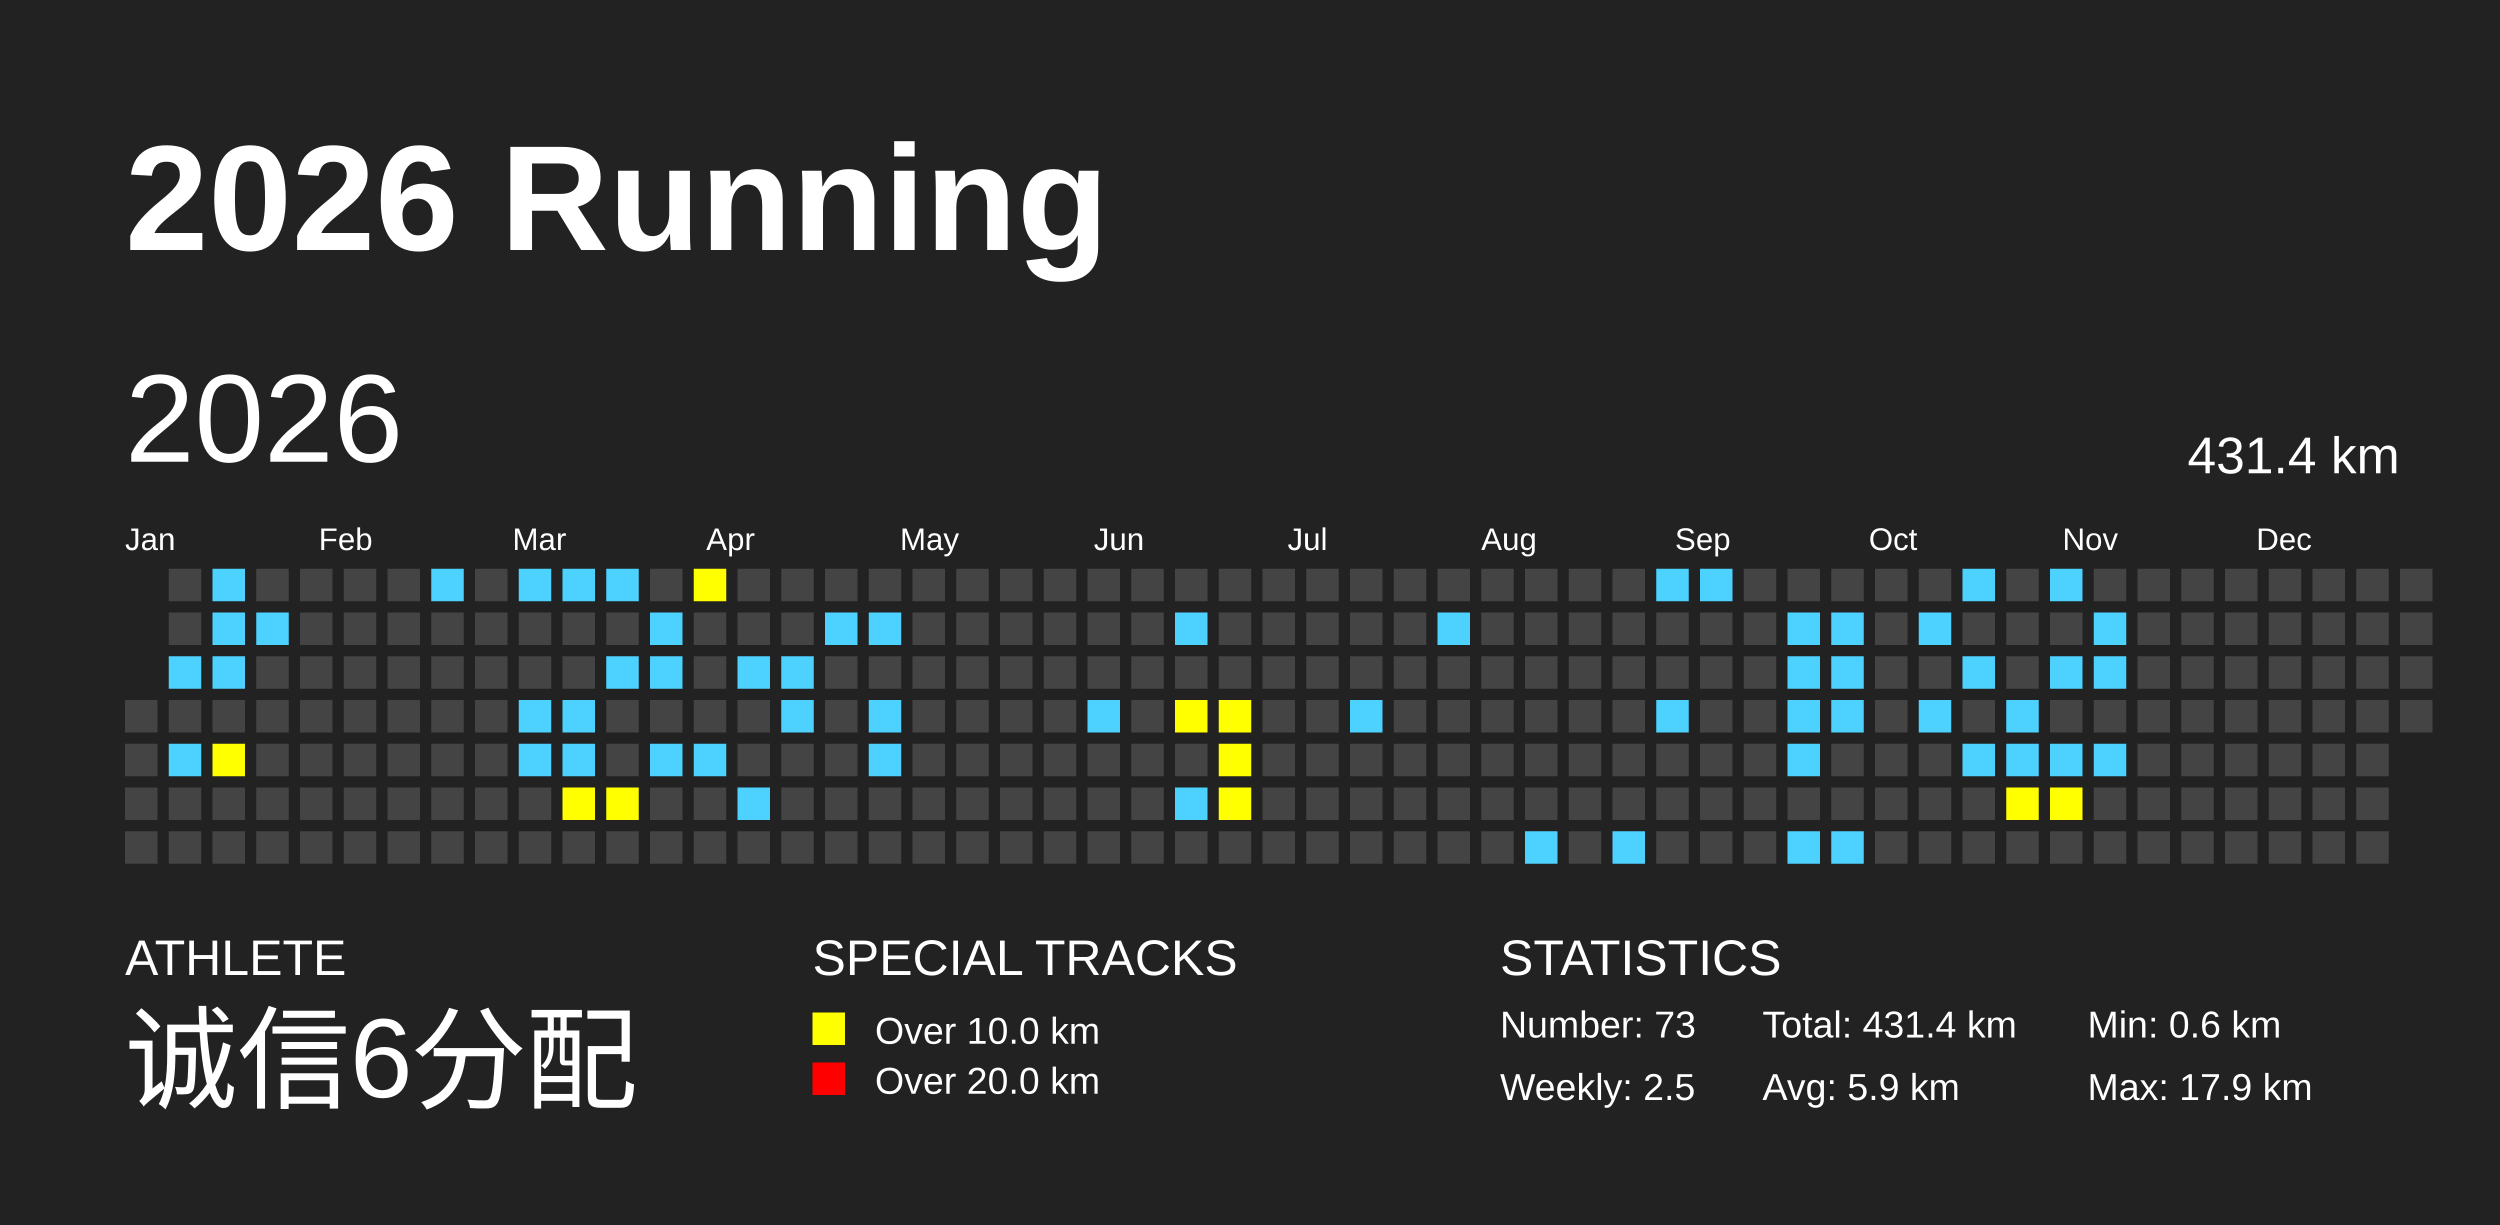
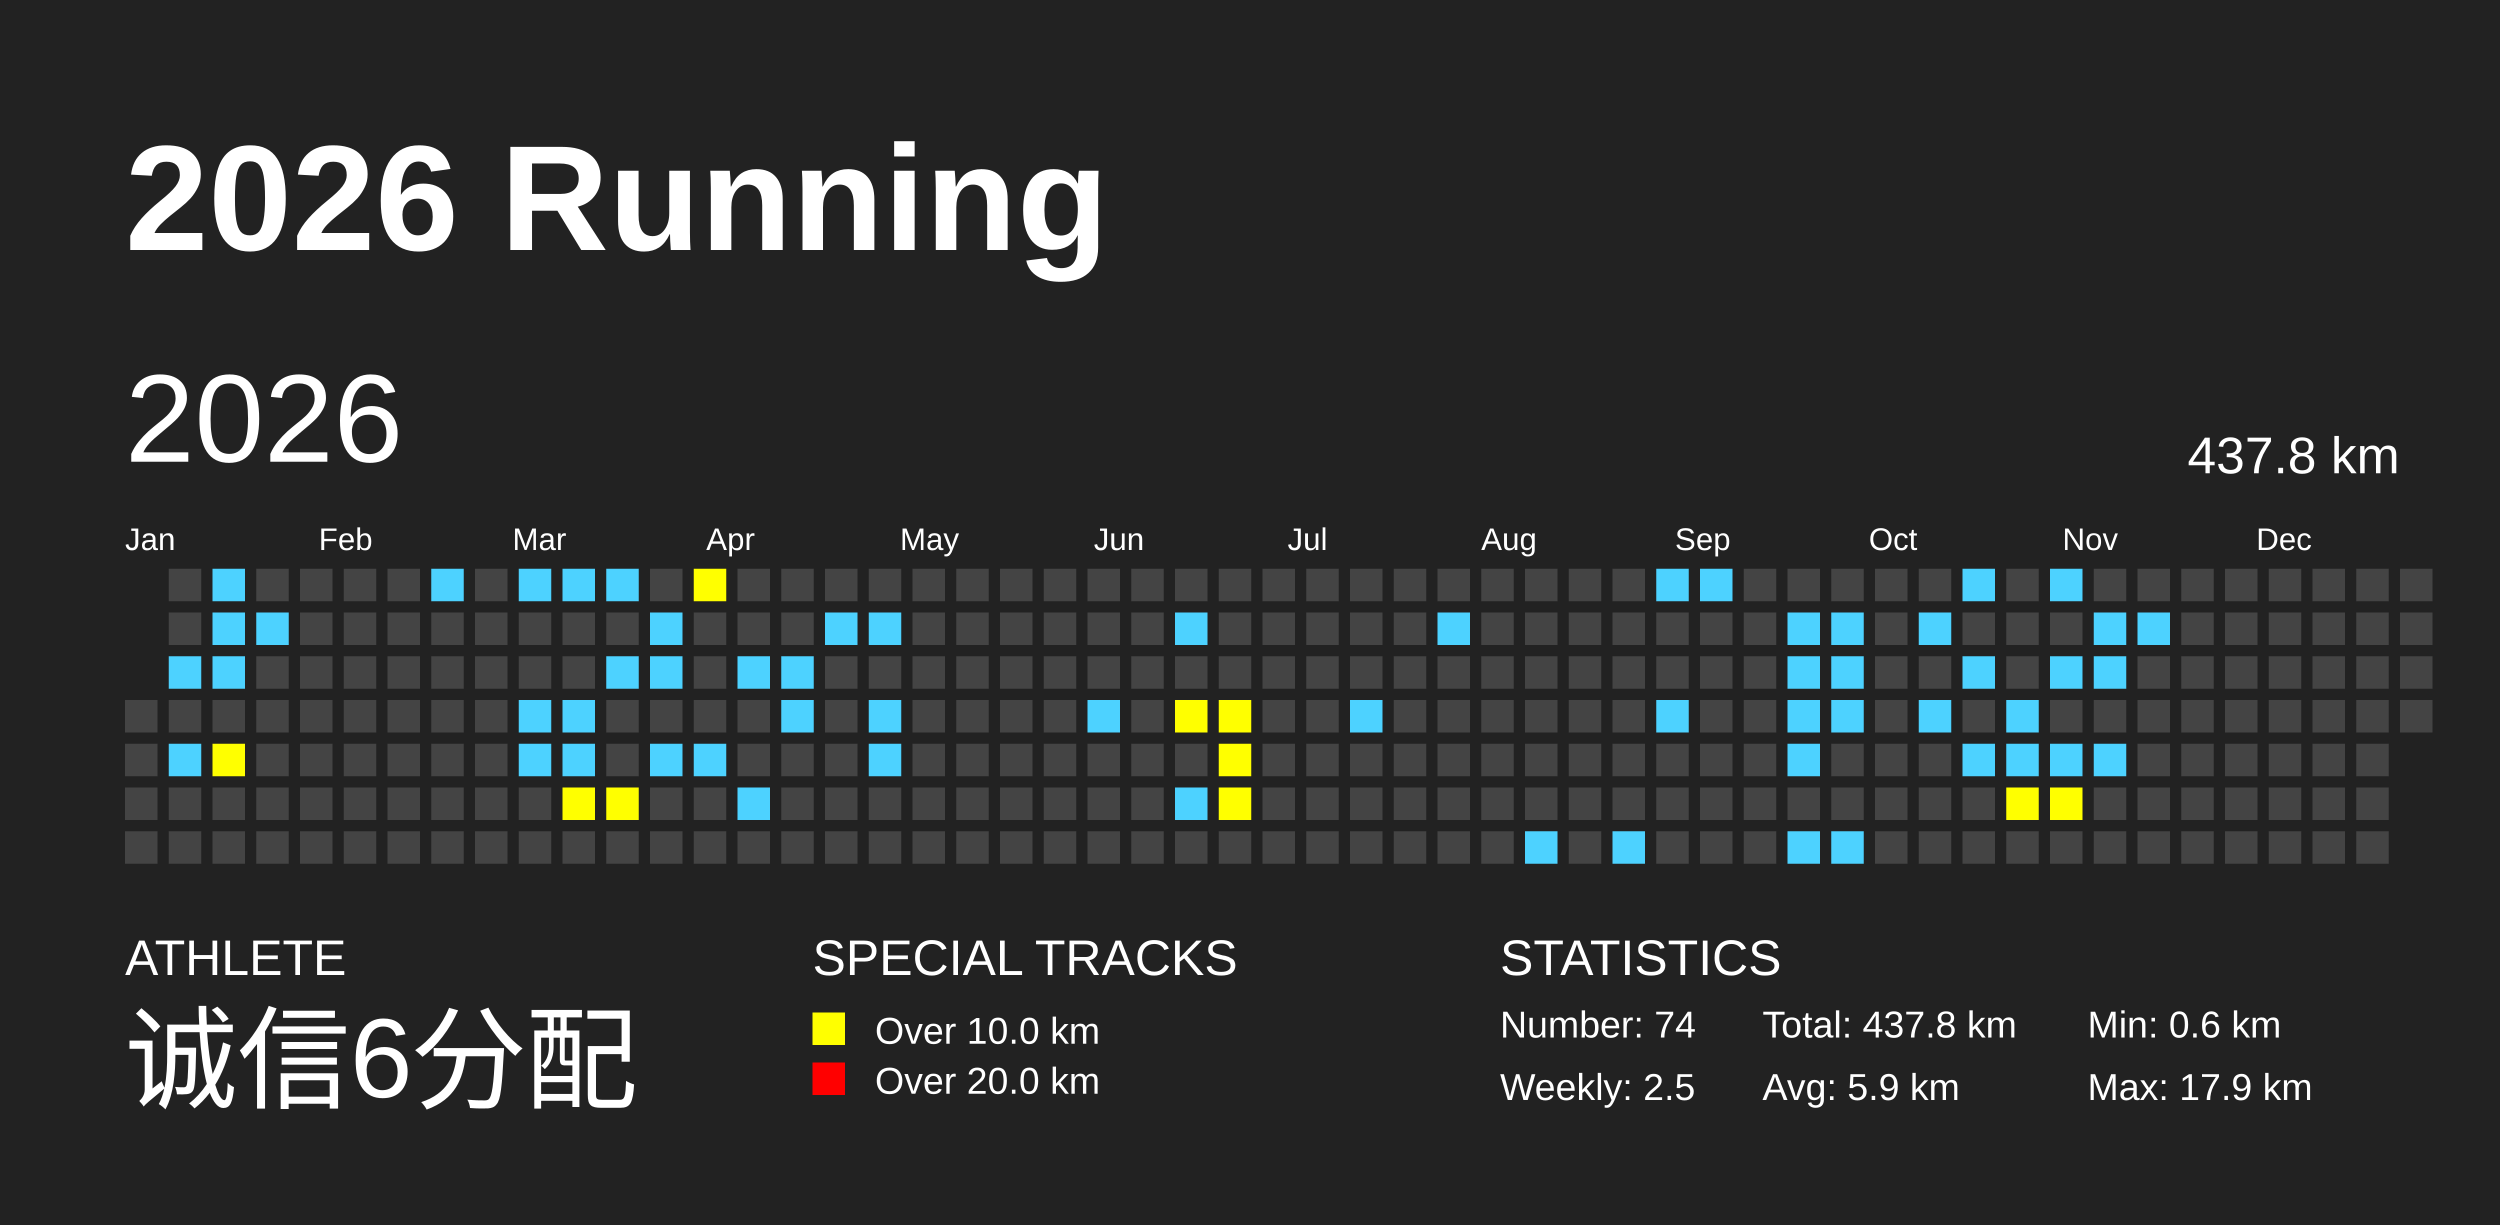
<svg xmlns="http://www.w3.org/2000/svg" baseProfile="full" height="98mm" version="1.1" viewBox="0,0,200,98" width="200mm">
  <defs />
  <rect fill="#222222" height="98" width="200" x="0" y="0" />
  <text fill="#FFFFFF" style="font-size:12px; font-family:Arial; font-weight:bold;" x="10" y="20">2026 Running</text>
  <text fill="#FFFFFF" style="font-size:4px; font-family:Arial" x="10" y="78">ATHLETE</text>
  <text fill="#FFFFFF" style="font-size:9px; font-family:Arial" x="10" y="88">诚信6分配</text>
  <text fill="#FFFFFF" style="font-size:4px; font-family:Arial" x="65" y="78">SPECIAL TRACKS</text>
  <rect fill="yellow" height="2.6" width="2.6" x="65" y="81" />
  <text fill="#FFFFFF" style="font-size:3px; font-family:Arial" x="70" y="83.5">Over 10.0 km</text>
  <rect fill="red" height="2.6" width="2.6" x="65" y="85" />
  <text fill="#FFFFFF" style="font-size:3px; font-family:Arial" x="70" y="87.5">Over 20.0 km</text>
  <text fill="#FFFFFF" style="font-size:4px; font-family:Arial" x="120" y="78">STATISTICS</text>
-   <text fill="#FFFFFF" style="font-size:3px; font-family:Arial" x="120" y="83">Number: 73</text>
+   <text fill="#FFFFFF" style="font-size:3px; font-family:Arial" x="120" y="83">Number: 74</text>
  <text fill="#FFFFFF" style="font-size:3px; font-family:Arial" x="120" y="88">Weekly: 2.5</text>
-   <text fill="#FFFFFF" style="font-size:3px; font-family:Arial" x="141" y="83">Total: 431.4 km</text>
+   <text fill="#FFFFFF" style="font-size:3px; font-family:Arial" x="141" y="83">Total: 437.8 km</text>
  <text fill="#FFFFFF" style="font-size:3px; font-family:Arial" x="141" y="88">Avg: 5.9 km</text>
  <text fill="#FFFFFF" style="font-size:3px; font-family:Arial" x="167" y="83">Min: 0.6 km</text>
  <text fill="#FFFFFF" style="font-size:3px; font-family:Arial" x="167" y="88">Max: 17.9 km</text>
  <text dominant-baseline="hanging" fill="#FFFFFF" style="font-size:10.0px; font-family:Arial;" x="10" y="30">2026</text>
-   <text dominant-baseline="hanging" fill="#FFFFFF" style="font-size:4.125px; font-family:Arial;" x="175" y="35">431.4 km</text>
+   <text dominant-baseline="hanging" fill="#FFFFFF" style="font-size:4.125px; font-family:Arial;" x="175" y="35">437.8 km</text>
  <text fill="#FFFFFF" style="font-size:2.5px; font-family:Arial" x="10.0" y="44">Jan</text>
  <text fill="#FFFFFF" style="font-size:2.5px; font-family:Arial" x="25.5" y="44">Feb</text>
  <text fill="#FFFFFF" style="font-size:2.5px; font-family:Arial" x="41.0" y="44">Mar</text>
  <text fill="#FFFFFF" style="font-size:2.5px; font-family:Arial" x="56.5" y="44">Apr</text>
  <text fill="#FFFFFF" style="font-size:2.5px; font-family:Arial" x="72.0" y="44">May</text>
  <text fill="#FFFFFF" style="font-size:2.5px; font-family:Arial" x="87.5" y="44">Jun</text>
  <text fill="#FFFFFF" style="font-size:2.5px; font-family:Arial" x="103.0" y="44">Jul</text>
  <text fill="#FFFFFF" style="font-size:2.5px; font-family:Arial" x="118.5" y="44">Aug</text>
  <text fill="#FFFFFF" style="font-size:2.5px; font-family:Arial" x="134.0" y="44">Sep</text>
  <text fill="#FFFFFF" style="font-size:2.5px; font-family:Arial" x="149.5" y="44">Oct</text>
  <text fill="#FFFFFF" style="font-size:2.5px; font-family:Arial" x="165.0" y="44">Nov</text>
  <text fill="#FFFFFF" style="font-size:2.5px; font-family:Arial" x="180.5" y="44">Dec</text>
  <rect fill="#444444" height="2.6" width="2.6" x="10.0" y="56.0" />
  <rect fill="#444444" height="2.6" width="2.6" x="10.0" y="59.5" />
  <rect fill="#444444" height="2.6" width="2.6" x="10.0" y="63.0" />
  <rect fill="#444444" height="2.6" width="2.6" x="10.0" y="66.5" />
  <rect fill="#444444" height="2.6" width="2.6" x="13.5" y="45.5" />
  <rect fill="#444444" height="2.6" width="2.6" x="13.5" y="49.0" />
  <rect fill="#4DD2FF" height="2.6" width="2.6" x="13.5" y="52.5" />
  <rect fill="#444444" height="2.6" width="2.6" x="13.5" y="56.0" />
  <rect fill="#4DD2FF" height="2.6" width="2.6" x="13.5" y="59.5" />
  <rect fill="#444444" height="2.6" width="2.6" x="13.5" y="63.0" />
  <rect fill="#444444" height="2.6" width="2.6" x="13.5" y="66.5" />
  <rect fill="#4DD2FF" height="2.6" width="2.6" x="17.0" y="45.5" />
  <rect fill="#4DD2FF" height="2.6" width="2.6" x="17.0" y="49.0" />
  <rect fill="#4DD2FF" height="2.6" width="2.6" x="17.0" y="52.5" />
  <rect fill="#444444" height="2.6" width="2.6" x="17.0" y="56.0" />
  <rect fill="yellow" height="2.6" width="2.6" x="17.0" y="59.5" />
  <rect fill="#444444" height="2.6" width="2.6" x="17.0" y="63.0" />
  <rect fill="#444444" height="2.6" width="2.6" x="17.0" y="66.5" />
  <rect fill="#444444" height="2.6" width="2.6" x="20.5" y="45.5" />
  <rect fill="#4DD2FF" height="2.6" width="2.6" x="20.5" y="49.0" />
  <rect fill="#444444" height="2.6" width="2.6" x="20.5" y="52.5" />
  <rect fill="#444444" height="2.6" width="2.6" x="20.5" y="56.0" />
  <rect fill="#444444" height="2.6" width="2.6" x="20.5" y="59.5" />
  <rect fill="#444444" height="2.6" width="2.6" x="20.5" y="63.0" />
  <rect fill="#444444" height="2.6" width="2.6" x="20.5" y="66.5" />
  <rect fill="#444444" height="2.6" width="2.6" x="24.0" y="45.5" />
  <rect fill="#444444" height="2.6" width="2.6" x="24.0" y="49.0" />
  <rect fill="#444444" height="2.6" width="2.6" x="24.0" y="52.5" />
  <rect fill="#444444" height="2.6" width="2.6" x="24.0" y="56.0" />
  <rect fill="#444444" height="2.6" width="2.6" x="24.0" y="59.5" />
  <rect fill="#444444" height="2.6" width="2.6" x="24.0" y="63.0" />
  <rect fill="#444444" height="2.6" width="2.6" x="24.0" y="66.5" />
  <rect fill="#444444" height="2.6" width="2.6" x="27.5" y="45.5" />
  <rect fill="#444444" height="2.6" width="2.6" x="27.5" y="49.0" />
  <rect fill="#444444" height="2.6" width="2.6" x="27.5" y="52.5" />
  <rect fill="#444444" height="2.6" width="2.6" x="27.5" y="56.0" />
  <rect fill="#444444" height="2.6" width="2.6" x="27.5" y="59.5" />
  <rect fill="#444444" height="2.6" width="2.6" x="27.5" y="63.0" />
  <rect fill="#444444" height="2.6" width="2.6" x="27.5" y="66.5" />
  <rect fill="#444444" height="2.6" width="2.6" x="31.0" y="45.5" />
  <rect fill="#444444" height="2.6" width="2.6" x="31.0" y="49.0" />
  <rect fill="#444444" height="2.6" width="2.6" x="31.0" y="52.5" />
  <rect fill="#444444" height="2.6" width="2.6" x="31.0" y="56.0" />
  <rect fill="#444444" height="2.6" width="2.6" x="31.0" y="59.5" />
  <rect fill="#444444" height="2.6" width="2.6" x="31.0" y="63.0" />
  <rect fill="#444444" height="2.6" width="2.6" x="31.0" y="66.5" />
  <rect fill="#4DD2FF" height="2.6" width="2.6" x="34.5" y="45.5" />
  <rect fill="#444444" height="2.6" width="2.6" x="34.5" y="49.0" />
  <rect fill="#444444" height="2.6" width="2.6" x="34.5" y="52.5" />
  <rect fill="#444444" height="2.6" width="2.6" x="34.5" y="56.0" />
  <rect fill="#444444" height="2.6" width="2.6" x="34.5" y="59.5" />
  <rect fill="#444444" height="2.6" width="2.6" x="34.5" y="63.0" />
  <rect fill="#444444" height="2.6" width="2.6" x="34.5" y="66.5" />
  <rect fill="#444444" height="2.6" width="2.6" x="38.0" y="45.5" />
  <rect fill="#444444" height="2.6" width="2.6" x="38.0" y="49.0" />
  <rect fill="#444444" height="2.6" width="2.6" x="38.0" y="52.5" />
  <rect fill="#444444" height="2.6" width="2.6" x="38.0" y="56.0" />
  <rect fill="#444444" height="2.6" width="2.6" x="38.0" y="59.5" />
  <rect fill="#444444" height="2.6" width="2.6" x="38.0" y="63.0" />
  <rect fill="#444444" height="2.6" width="2.6" x="38.0" y="66.5" />
  <rect fill="#4DD2FF" height="2.6" width="2.6" x="41.5" y="45.5" />
  <rect fill="#444444" height="2.6" width="2.6" x="41.5" y="49.0" />
  <rect fill="#444444" height="2.6" width="2.6" x="41.5" y="52.5" />
  <rect fill="#4DD2FF" height="2.6" width="2.6" x="41.5" y="56.0" />
  <rect fill="#4DD2FF" height="2.6" width="2.6" x="41.5" y="59.5" />
  <rect fill="#444444" height="2.6" width="2.6" x="41.5" y="63.0" />
  <rect fill="#444444" height="2.6" width="2.6" x="41.5" y="66.5" />
  <rect fill="#4DD2FF" height="2.6" width="2.6" x="45.0" y="45.5" />
  <rect fill="#444444" height="2.6" width="2.6" x="45.0" y="49.0" />
  <rect fill="#444444" height="2.6" width="2.6" x="45.0" y="52.5" />
  <rect fill="#4DD2FF" height="2.6" width="2.6" x="45.0" y="56.0" />
  <rect fill="#4DD2FF" height="2.6" width="2.6" x="45.0" y="59.5" />
  <rect fill="yellow" height="2.6" width="2.6" x="45.0" y="63.0" />
  <rect fill="#444444" height="2.6" width="2.6" x="45.0" y="66.5" />
  <rect fill="#4DD2FF" height="2.6" width="2.6" x="48.5" y="45.5" />
  <rect fill="#444444" height="2.6" width="2.6" x="48.5" y="49.0" />
  <rect fill="#4DD2FF" height="2.6" width="2.6" x="48.5" y="52.5" />
  <rect fill="#444444" height="2.6" width="2.6" x="48.5" y="56.0" />
  <rect fill="#444444" height="2.6" width="2.6" x="48.5" y="59.5" />
  <rect fill="yellow" height="2.6" width="2.6" x="48.5" y="63.0" />
  <rect fill="#444444" height="2.6" width="2.6" x="48.5" y="66.5" />
  <rect fill="#444444" height="2.6" width="2.6" x="52.0" y="45.5" />
  <rect fill="#4DD2FF" height="2.6" width="2.6" x="52.0" y="49.0" />
  <rect fill="#4DD2FF" height="2.6" width="2.6" x="52.0" y="52.5" />
  <rect fill="#444444" height="2.6" width="2.6" x="52.0" y="56.0" />
  <rect fill="#4DD2FF" height="2.6" width="2.6" x="52.0" y="59.5" />
  <rect fill="#444444" height="2.6" width="2.6" x="52.0" y="63.0" />
  <rect fill="#444444" height="2.6" width="2.6" x="52.0" y="66.5" />
  <rect fill="yellow" height="2.6" width="2.6" x="55.5" y="45.5" />
  <rect fill="#444444" height="2.6" width="2.6" x="55.5" y="49.0" />
  <rect fill="#444444" height="2.6" width="2.6" x="55.5" y="52.5" />
  <rect fill="#444444" height="2.6" width="2.6" x="55.5" y="56.0" />
  <rect fill="#4DD2FF" height="2.6" width="2.6" x="55.5" y="59.5" />
  <rect fill="#444444" height="2.6" width="2.6" x="55.5" y="63.0" />
  <rect fill="#444444" height="2.6" width="2.6" x="55.5" y="66.5" />
  <rect fill="#444444" height="2.6" width="2.6" x="59.0" y="45.5" />
  <rect fill="#444444" height="2.6" width="2.6" x="59.0" y="49.0" />
  <rect fill="#4DD2FF" height="2.6" width="2.6" x="59.0" y="52.5" />
  <rect fill="#444444" height="2.6" width="2.6" x="59.0" y="56.0" />
  <rect fill="#444444" height="2.6" width="2.6" x="59.0" y="59.5" />
  <rect fill="#4DD2FF" height="2.6" width="2.6" x="59.0" y="63.0" />
  <rect fill="#444444" height="2.6" width="2.6" x="59.0" y="66.5" />
  <rect fill="#444444" height="2.6" width="2.6" x="62.5" y="45.5" />
  <rect fill="#444444" height="2.6" width="2.6" x="62.5" y="49.0" />
  <rect fill="#4DD2FF" height="2.6" width="2.6" x="62.5" y="52.5" />
  <rect fill="#4DD2FF" height="2.6" width="2.6" x="62.5" y="56.0" />
  <rect fill="#444444" height="2.6" width="2.6" x="62.5" y="59.5" />
  <rect fill="#444444" height="2.6" width="2.6" x="62.5" y="63.0" />
  <rect fill="#444444" height="2.6" width="2.6" x="62.5" y="66.5" />
  <rect fill="#444444" height="2.6" width="2.6" x="66.0" y="45.5" />
  <rect fill="#4DD2FF" height="2.6" width="2.6" x="66.0" y="49.0" />
  <rect fill="#444444" height="2.6" width="2.6" x="66.0" y="52.5" />
  <rect fill="#444444" height="2.6" width="2.6" x="66.0" y="56.0" />
  <rect fill="#444444" height="2.6" width="2.6" x="66.0" y="59.5" />
  <rect fill="#444444" height="2.6" width="2.6" x="66.0" y="63.0" />
  <rect fill="#444444" height="2.6" width="2.6" x="66.0" y="66.5" />
  <rect fill="#444444" height="2.6" width="2.6" x="69.5" y="45.5" />
  <rect fill="#4DD2FF" height="2.6" width="2.6" x="69.5" y="49.0" />
  <rect fill="#444444" height="2.6" width="2.6" x="69.5" y="52.5" />
  <rect fill="#4DD2FF" height="2.6" width="2.6" x="69.5" y="56.0" />
  <rect fill="#4DD2FF" height="2.6" width="2.6" x="69.5" y="59.5" />
  <rect fill="#444444" height="2.6" width="2.6" x="69.5" y="63.0" />
  <rect fill="#444444" height="2.6" width="2.6" x="69.5" y="66.5" />
  <rect fill="#444444" height="2.6" width="2.6" x="73.0" y="45.5" />
  <rect fill="#444444" height="2.6" width="2.6" x="73.0" y="49.0" />
  <rect fill="#444444" height="2.6" width="2.6" x="73.0" y="52.5" />
  <rect fill="#444444" height="2.6" width="2.6" x="73.0" y="56.0" />
  <rect fill="#444444" height="2.6" width="2.6" x="73.0" y="59.5" />
  <rect fill="#444444" height="2.6" width="2.6" x="73.0" y="63.0" />
  <rect fill="#444444" height="2.6" width="2.6" x="73.0" y="66.5" />
  <rect fill="#444444" height="2.6" width="2.6" x="76.5" y="45.5" />
  <rect fill="#444444" height="2.6" width="2.6" x="76.5" y="49.0" />
  <rect fill="#444444" height="2.6" width="2.6" x="76.5" y="52.5" />
  <rect fill="#444444" height="2.6" width="2.6" x="76.5" y="56.0" />
  <rect fill="#444444" height="2.6" width="2.6" x="76.5" y="59.5" />
  <rect fill="#444444" height="2.6" width="2.6" x="76.5" y="63.0" />
  <rect fill="#444444" height="2.6" width="2.6" x="76.5" y="66.5" />
  <rect fill="#444444" height="2.6" width="2.6" x="80.0" y="45.5" />
  <rect fill="#444444" height="2.6" width="2.6" x="80.0" y="49.0" />
  <rect fill="#444444" height="2.6" width="2.6" x="80.0" y="52.5" />
  <rect fill="#444444" height="2.6" width="2.6" x="80.0" y="56.0" />
  <rect fill="#444444" height="2.6" width="2.6" x="80.0" y="59.5" />
  <rect fill="#444444" height="2.6" width="2.6" x="80.0" y="63.0" />
  <rect fill="#444444" height="2.6" width="2.6" x="80.0" y="66.5" />
  <rect fill="#444444" height="2.6" width="2.6" x="83.5" y="45.5" />
  <rect fill="#444444" height="2.6" width="2.6" x="83.5" y="49.0" />
  <rect fill="#444444" height="2.6" width="2.6" x="83.5" y="52.5" />
  <rect fill="#444444" height="2.6" width="2.6" x="83.5" y="56.0" />
  <rect fill="#444444" height="2.6" width="2.6" x="83.5" y="59.5" />
  <rect fill="#444444" height="2.6" width="2.6" x="83.5" y="63.0" />
  <rect fill="#444444" height="2.6" width="2.6" x="83.5" y="66.5" />
  <rect fill="#444444" height="2.6" width="2.6" x="87.0" y="45.5" />
  <rect fill="#444444" height="2.6" width="2.6" x="87.0" y="49.0" />
  <rect fill="#444444" height="2.6" width="2.6" x="87.0" y="52.5" />
  <rect fill="#4DD2FF" height="2.6" width="2.6" x="87.0" y="56.0" />
  <rect fill="#444444" height="2.6" width="2.6" x="87.0" y="59.5" />
  <rect fill="#444444" height="2.6" width="2.6" x="87.0" y="63.0" />
  <rect fill="#444444" height="2.6" width="2.6" x="87.0" y="66.5" />
  <rect fill="#444444" height="2.6" width="2.6" x="90.5" y="45.5" />
  <rect fill="#444444" height="2.6" width="2.6" x="90.5" y="49.0" />
  <rect fill="#444444" height="2.6" width="2.6" x="90.5" y="52.5" />
  <rect fill="#444444" height="2.6" width="2.6" x="90.5" y="56.0" />
  <rect fill="#444444" height="2.6" width="2.6" x="90.5" y="59.5" />
  <rect fill="#444444" height="2.6" width="2.6" x="90.5" y="63.0" />
  <rect fill="#444444" height="2.6" width="2.6" x="90.5" y="66.5" />
  <rect fill="#444444" height="2.6" width="2.6" x="94.0" y="45.5" />
  <rect fill="#4DD2FF" height="2.6" width="2.6" x="94.0" y="49.0" />
  <rect fill="#444444" height="2.6" width="2.6" x="94.0" y="52.5" />
  <rect fill="yellow" height="2.6" width="2.6" x="94.0" y="56.0" />
  <rect fill="#444444" height="2.6" width="2.6" x="94.0" y="59.5" />
  <rect fill="#4DD2FF" height="2.6" width="2.6" x="94.0" y="63.0" />
  <rect fill="#444444" height="2.6" width="2.6" x="94.0" y="66.5" />
  <rect fill="#444444" height="2.6" width="2.6" x="97.5" y="45.5" />
  <rect fill="#444444" height="2.6" width="2.6" x="97.5" y="49.0" />
  <rect fill="#444444" height="2.6" width="2.6" x="97.5" y="52.5" />
  <rect fill="yellow" height="2.6" width="2.6" x="97.5" y="56.0" />
  <rect fill="yellow" height="2.6" width="2.6" x="97.5" y="59.5" />
  <rect fill="yellow" height="2.6" width="2.6" x="97.5" y="63.0" />
  <rect fill="#444444" height="2.6" width="2.6" x="97.5" y="66.5" />
  <rect fill="#444444" height="2.6" width="2.6" x="101.0" y="45.5" />
  <rect fill="#444444" height="2.6" width="2.6" x="101.0" y="49.0" />
  <rect fill="#444444" height="2.6" width="2.6" x="101.0" y="52.5" />
  <rect fill="#444444" height="2.6" width="2.6" x="101.0" y="56.0" />
  <rect fill="#444444" height="2.6" width="2.6" x="101.0" y="59.5" />
  <rect fill="#444444" height="2.6" width="2.6" x="101.0" y="63.0" />
  <rect fill="#444444" height="2.6" width="2.6" x="101.0" y="66.5" />
  <rect fill="#444444" height="2.6" width="2.6" x="104.5" y="45.5" />
  <rect fill="#444444" height="2.6" width="2.6" x="104.5" y="49.0" />
  <rect fill="#444444" height="2.6" width="2.6" x="104.5" y="52.5" />
  <rect fill="#444444" height="2.6" width="2.6" x="104.5" y="56.0" />
  <rect fill="#444444" height="2.6" width="2.6" x="104.5" y="59.5" />
  <rect fill="#444444" height="2.6" width="2.6" x="104.5" y="63.0" />
  <rect fill="#444444" height="2.6" width="2.6" x="104.5" y="66.5" />
  <rect fill="#444444" height="2.6" width="2.6" x="108.0" y="45.5" />
  <rect fill="#444444" height="2.6" width="2.6" x="108.0" y="49.0" />
  <rect fill="#444444" height="2.6" width="2.6" x="108.0" y="52.5" />
  <rect fill="#4DD2FF" height="2.6" width="2.6" x="108.0" y="56.0" />
  <rect fill="#444444" height="2.6" width="2.6" x="108.0" y="59.5" />
  <rect fill="#444444" height="2.6" width="2.6" x="108.0" y="63.0" />
  <rect fill="#444444" height="2.6" width="2.6" x="108.0" y="66.5" />
  <rect fill="#444444" height="2.6" width="2.6" x="111.5" y="45.5" />
  <rect fill="#444444" height="2.6" width="2.6" x="111.5" y="49.0" />
  <rect fill="#444444" height="2.6" width="2.6" x="111.5" y="52.5" />
  <rect fill="#444444" height="2.6" width="2.6" x="111.5" y="56.0" />
  <rect fill="#444444" height="2.6" width="2.6" x="111.5" y="59.5" />
  <rect fill="#444444" height="2.6" width="2.6" x="111.5" y="63.0" />
  <rect fill="#444444" height="2.6" width="2.6" x="111.5" y="66.5" />
  <rect fill="#444444" height="2.6" width="2.6" x="115.0" y="45.5" />
  <rect fill="#4DD2FF" height="2.6" width="2.6" x="115.0" y="49.0" />
  <rect fill="#444444" height="2.6" width="2.6" x="115.0" y="52.5" />
  <rect fill="#444444" height="2.6" width="2.6" x="115.0" y="56.0" />
  <rect fill="#444444" height="2.6" width="2.6" x="115.0" y="59.5" />
  <rect fill="#444444" height="2.6" width="2.6" x="115.0" y="63.0" />
  <rect fill="#444444" height="2.6" width="2.6" x="115.0" y="66.5" />
  <rect fill="#444444" height="2.6" width="2.6" x="118.5" y="45.5" />
  <rect fill="#444444" height="2.6" width="2.6" x="118.5" y="49.0" />
  <rect fill="#444444" height="2.6" width="2.6" x="118.5" y="52.5" />
  <rect fill="#444444" height="2.6" width="2.6" x="118.5" y="56.0" />
  <rect fill="#444444" height="2.6" width="2.6" x="118.5" y="59.5" />
  <rect fill="#444444" height="2.6" width="2.6" x="118.5" y="63.0" />
  <rect fill="#444444" height="2.6" width="2.6" x="118.5" y="66.5" />
  <rect fill="#444444" height="2.6" width="2.6" x="122.0" y="45.5" />
  <rect fill="#444444" height="2.6" width="2.6" x="122.0" y="49.0" />
  <rect fill="#444444" height="2.6" width="2.6" x="122.0" y="52.5" />
  <rect fill="#444444" height="2.6" width="2.6" x="122.0" y="56.0" />
  <rect fill="#444444" height="2.6" width="2.6" x="122.0" y="59.5" />
  <rect fill="#444444" height="2.6" width="2.6" x="122.0" y="63.0" />
  <rect fill="#4DD2FF" height="2.6" width="2.6" x="122.0" y="66.5" />
  <rect fill="#444444" height="2.6" width="2.6" x="125.5" y="45.5" />
  <rect fill="#444444" height="2.6" width="2.6" x="125.5" y="49.0" />
  <rect fill="#444444" height="2.6" width="2.6" x="125.5" y="52.5" />
  <rect fill="#444444" height="2.6" width="2.6" x="125.5" y="56.0" />
  <rect fill="#444444" height="2.6" width="2.6" x="125.5" y="59.5" />
  <rect fill="#444444" height="2.6" width="2.6" x="125.5" y="63.0" />
  <rect fill="#444444" height="2.6" width="2.6" x="125.5" y="66.5" />
  <rect fill="#444444" height="2.6" width="2.6" x="129.0" y="45.5" />
  <rect fill="#444444" height="2.6" width="2.6" x="129.0" y="49.0" />
  <rect fill="#444444" height="2.6" width="2.6" x="129.0" y="52.5" />
  <rect fill="#444444" height="2.6" width="2.6" x="129.0" y="56.0" />
  <rect fill="#444444" height="2.6" width="2.6" x="129.0" y="59.5" />
  <rect fill="#444444" height="2.6" width="2.6" x="129.0" y="63.0" />
  <rect fill="#4DD2FF" height="2.6" width="2.6" x="129.0" y="66.5" />
  <rect fill="#4DD2FF" height="2.6" width="2.6" x="132.5" y="45.5" />
  <rect fill="#444444" height="2.6" width="2.6" x="132.5" y="49.0" />
  <rect fill="#444444" height="2.6" width="2.6" x="132.5" y="52.5" />
  <rect fill="#4DD2FF" height="2.6" width="2.6" x="132.5" y="56.0" />
  <rect fill="#444444" height="2.6" width="2.6" x="132.5" y="59.5" />
  <rect fill="#444444" height="2.6" width="2.6" x="132.5" y="63.0" />
  <rect fill="#444444" height="2.6" width="2.6" x="132.5" y="66.5" />
  <rect fill="#4DD2FF" height="2.6" width="2.6" x="136.0" y="45.5" />
  <rect fill="#444444" height="2.6" width="2.6" x="136.0" y="49.0" />
  <rect fill="#444444" height="2.6" width="2.6" x="136.0" y="52.5" />
  <rect fill="#444444" height="2.6" width="2.6" x="136.0" y="56.0" />
  <rect fill="#444444" height="2.6" width="2.6" x="136.0" y="59.5" />
  <rect fill="#444444" height="2.6" width="2.6" x="136.0" y="63.0" />
  <rect fill="#444444" height="2.6" width="2.6" x="136.0" y="66.5" />
  <rect fill="#444444" height="2.6" width="2.6" x="139.5" y="45.5" />
  <rect fill="#444444" height="2.6" width="2.6" x="139.5" y="49.0" />
  <rect fill="#444444" height="2.6" width="2.6" x="139.5" y="52.5" />
  <rect fill="#444444" height="2.6" width="2.6" x="139.5" y="56.0" />
  <rect fill="#444444" height="2.6" width="2.6" x="139.5" y="59.5" />
  <rect fill="#444444" height="2.6" width="2.6" x="139.5" y="63.0" />
  <rect fill="#444444" height="2.6" width="2.6" x="139.5" y="66.5" />
  <rect fill="#444444" height="2.6" width="2.6" x="143.0" y="45.5" />
  <rect fill="#4DD2FF" height="2.6" width="2.6" x="143.0" y="49.0" />
  <rect fill="#4DD2FF" height="2.6" width="2.6" x="143.0" y="52.5" />
  <rect fill="#4DD2FF" height="2.6" width="2.6" x="143.0" y="56.0" />
  <rect fill="#4DD2FF" height="2.6" width="2.6" x="143.0" y="59.5" />
  <rect fill="#444444" height="2.6" width="2.6" x="143.0" y="63.0" />
  <rect fill="#4DD2FF" height="2.6" width="2.6" x="143.0" y="66.5" />
  <rect fill="#444444" height="2.6" width="2.6" x="146.5" y="45.5" />
  <rect fill="#4DD2FF" height="2.6" width="2.6" x="146.5" y="49.0" />
  <rect fill="#4DD2FF" height="2.6" width="2.6" x="146.5" y="52.5" />
  <rect fill="#4DD2FF" height="2.6" width="2.6" x="146.5" y="56.0" />
  <rect fill="#444444" height="2.6" width="2.6" x="146.5" y="59.5" />
  <rect fill="#444444" height="2.6" width="2.6" x="146.5" y="63.0" />
  <rect fill="#4DD2FF" height="2.6" width="2.6" x="146.5" y="66.5" />
  <rect fill="#444444" height="2.6" width="2.6" x="150.0" y="45.5" />
  <rect fill="#444444" height="2.6" width="2.6" x="150.0" y="49.0" />
  <rect fill="#444444" height="2.6" width="2.6" x="150.0" y="52.5" />
  <rect fill="#444444" height="2.6" width="2.6" x="150.0" y="56.0" />
  <rect fill="#444444" height="2.6" width="2.6" x="150.0" y="59.5" />
  <rect fill="#444444" height="2.6" width="2.6" x="150.0" y="63.0" />
  <rect fill="#444444" height="2.6" width="2.6" x="150.0" y="66.5" />
  <rect fill="#444444" height="2.6" width="2.6" x="153.5" y="45.5" />
  <rect fill="#4DD2FF" height="2.6" width="2.6" x="153.5" y="49.0" />
  <rect fill="#444444" height="2.6" width="2.6" x="153.5" y="52.5" />
  <rect fill="#4DD2FF" height="2.6" width="2.6" x="153.5" y="56.0" />
  <rect fill="#444444" height="2.6" width="2.6" x="153.5" y="59.5" />
  <rect fill="#444444" height="2.6" width="2.6" x="153.5" y="63.0" />
  <rect fill="#444444" height="2.6" width="2.6" x="153.5" y="66.5" />
  <rect fill="#4DD2FF" height="2.6" width="2.6" x="157.0" y="45.5" />
  <rect fill="#444444" height="2.6" width="2.6" x="157.0" y="49.0" />
  <rect fill="#4DD2FF" height="2.6" width="2.6" x="157.0" y="52.5" />
  <rect fill="#444444" height="2.6" width="2.6" x="157.0" y="56.0" />
  <rect fill="#4DD2FF" height="2.6" width="2.6" x="157.0" y="59.5" />
  <rect fill="#444444" height="2.6" width="2.6" x="157.0" y="63.0" />
  <rect fill="#444444" height="2.6" width="2.6" x="157.0" y="66.5" />
  <rect fill="#444444" height="2.6" width="2.6" x="160.5" y="45.5" />
  <rect fill="#444444" height="2.6" width="2.6" x="160.5" y="49.0" />
  <rect fill="#444444" height="2.6" width="2.6" x="160.5" y="52.5" />
  <rect fill="#4DD2FF" height="2.6" width="2.6" x="160.5" y="56.0" />
  <rect fill="#4DD2FF" height="2.6" width="2.6" x="160.5" y="59.5" />
  <rect fill="yellow" height="2.6" width="2.6" x="160.5" y="63.0" />
  <rect fill="#444444" height="2.6" width="2.6" x="160.5" y="66.5" />
  <rect fill="#4DD2FF" height="2.6" width="2.6" x="164.0" y="45.5" />
  <rect fill="#444444" height="2.6" width="2.6" x="164.0" y="49.0" />
  <rect fill="#4DD2FF" height="2.6" width="2.6" x="164.0" y="52.5" />
  <rect fill="#444444" height="2.6" width="2.6" x="164.0" y="56.0" />
  <rect fill="#4DD2FF" height="2.6" width="2.6" x="164.0" y="59.5" />
  <rect fill="yellow" height="2.6" width="2.6" x="164.0" y="63.0" />
  <rect fill="#444444" height="2.6" width="2.6" x="164.0" y="66.5" />
  <rect fill="#444444" height="2.6" width="2.6" x="167.5" y="45.5" />
  <rect fill="#4DD2FF" height="2.6" width="2.6" x="167.5" y="49.0" />
  <rect fill="#4DD2FF" height="2.6" width="2.6" x="167.5" y="52.5" />
  <rect fill="#444444" height="2.6" width="2.6" x="167.5" y="56.0" />
  <rect fill="#4DD2FF" height="2.6" width="2.6" x="167.5" y="59.5" />
  <rect fill="#444444" height="2.6" width="2.6" x="167.5" y="63.0" />
  <rect fill="#444444" height="2.6" width="2.6" x="167.5" y="66.5" />
  <rect fill="#444444" height="2.6" width="2.6" x="171.0" y="45.5" />
-   <rect fill="#444444" height="2.6" width="2.6" x="171.0" y="49.0" />
+   <rect fill="#4DD2FF" height="2.6" width="2.6" x="171.0" y="49.0" />
  <rect fill="#444444" height="2.6" width="2.6" x="171.0" y="52.5" />
  <rect fill="#444444" height="2.6" width="2.6" x="171.0" y="56.0" />
  <rect fill="#444444" height="2.6" width="2.6" x="171.0" y="59.5" />
  <rect fill="#444444" height="2.6" width="2.6" x="171.0" y="63.0" />
  <rect fill="#444444" height="2.6" width="2.6" x="171.0" y="66.5" />
  <rect fill="#444444" height="2.6" width="2.6" x="174.5" y="45.5" />
  <rect fill="#444444" height="2.6" width="2.6" x="174.5" y="49.0" />
  <rect fill="#444444" height="2.6" width="2.6" x="174.5" y="52.5" />
  <rect fill="#444444" height="2.6" width="2.6" x="174.5" y="56.0" />
  <rect fill="#444444" height="2.6" width="2.6" x="174.5" y="59.5" />
  <rect fill="#444444" height="2.6" width="2.6" x="174.5" y="63.0" />
  <rect fill="#444444" height="2.6" width="2.6" x="174.5" y="66.5" />
  <rect fill="#444444" height="2.6" width="2.6" x="178.0" y="45.5" />
  <rect fill="#444444" height="2.6" width="2.6" x="178.0" y="49.0" />
  <rect fill="#444444" height="2.6" width="2.6" x="178.0" y="52.5" />
  <rect fill="#444444" height="2.6" width="2.6" x="178.0" y="56.0" />
  <rect fill="#444444" height="2.6" width="2.6" x="178.0" y="59.5" />
  <rect fill="#444444" height="2.6" width="2.6" x="178.0" y="63.0" />
  <rect fill="#444444" height="2.6" width="2.6" x="178.0" y="66.5" />
  <rect fill="#444444" height="2.6" width="2.6" x="181.5" y="45.5" />
  <rect fill="#444444" height="2.6" width="2.6" x="181.5" y="49.0" />
  <rect fill="#444444" height="2.6" width="2.6" x="181.5" y="52.5" />
  <rect fill="#444444" height="2.6" width="2.6" x="181.5" y="56.0" />
  <rect fill="#444444" height="2.6" width="2.6" x="181.5" y="59.5" />
  <rect fill="#444444" height="2.6" width="2.6" x="181.5" y="63.0" />
  <rect fill="#444444" height="2.6" width="2.6" x="181.5" y="66.5" />
  <rect fill="#444444" height="2.6" width="2.6" x="185.0" y="45.5" />
  <rect fill="#444444" height="2.6" width="2.6" x="185.0" y="49.0" />
  <rect fill="#444444" height="2.6" width="2.6" x="185.0" y="52.5" />
  <rect fill="#444444" height="2.6" width="2.6" x="185.0" y="56.0" />
  <rect fill="#444444" height="2.6" width="2.6" x="185.0" y="59.5" />
  <rect fill="#444444" height="2.6" width="2.6" x="185.0" y="63.0" />
  <rect fill="#444444" height="2.6" width="2.6" x="185.0" y="66.5" />
  <rect fill="#444444" height="2.6" width="2.6" x="188.5" y="45.5" />
  <rect fill="#444444" height="2.6" width="2.6" x="188.5" y="49.0" />
  <rect fill="#444444" height="2.6" width="2.6" x="188.5" y="52.5" />
  <rect fill="#444444" height="2.6" width="2.6" x="188.5" y="56.0" />
  <rect fill="#444444" height="2.6" width="2.6" x="188.5" y="59.5" />
  <rect fill="#444444" height="2.6" width="2.6" x="188.5" y="63.0" />
  <rect fill="#444444" height="2.6" width="2.6" x="188.5" y="66.5" />
  <rect fill="#444444" height="2.6" width="2.6" x="192.0" y="45.5" />
  <rect fill="#444444" height="2.6" width="2.6" x="192.0" y="49.0" />
  <rect fill="#444444" height="2.6" width="2.6" x="192.0" y="52.5" />
  <rect fill="#444444" height="2.6" width="2.6" x="192.0" y="56.0" />
</svg>
